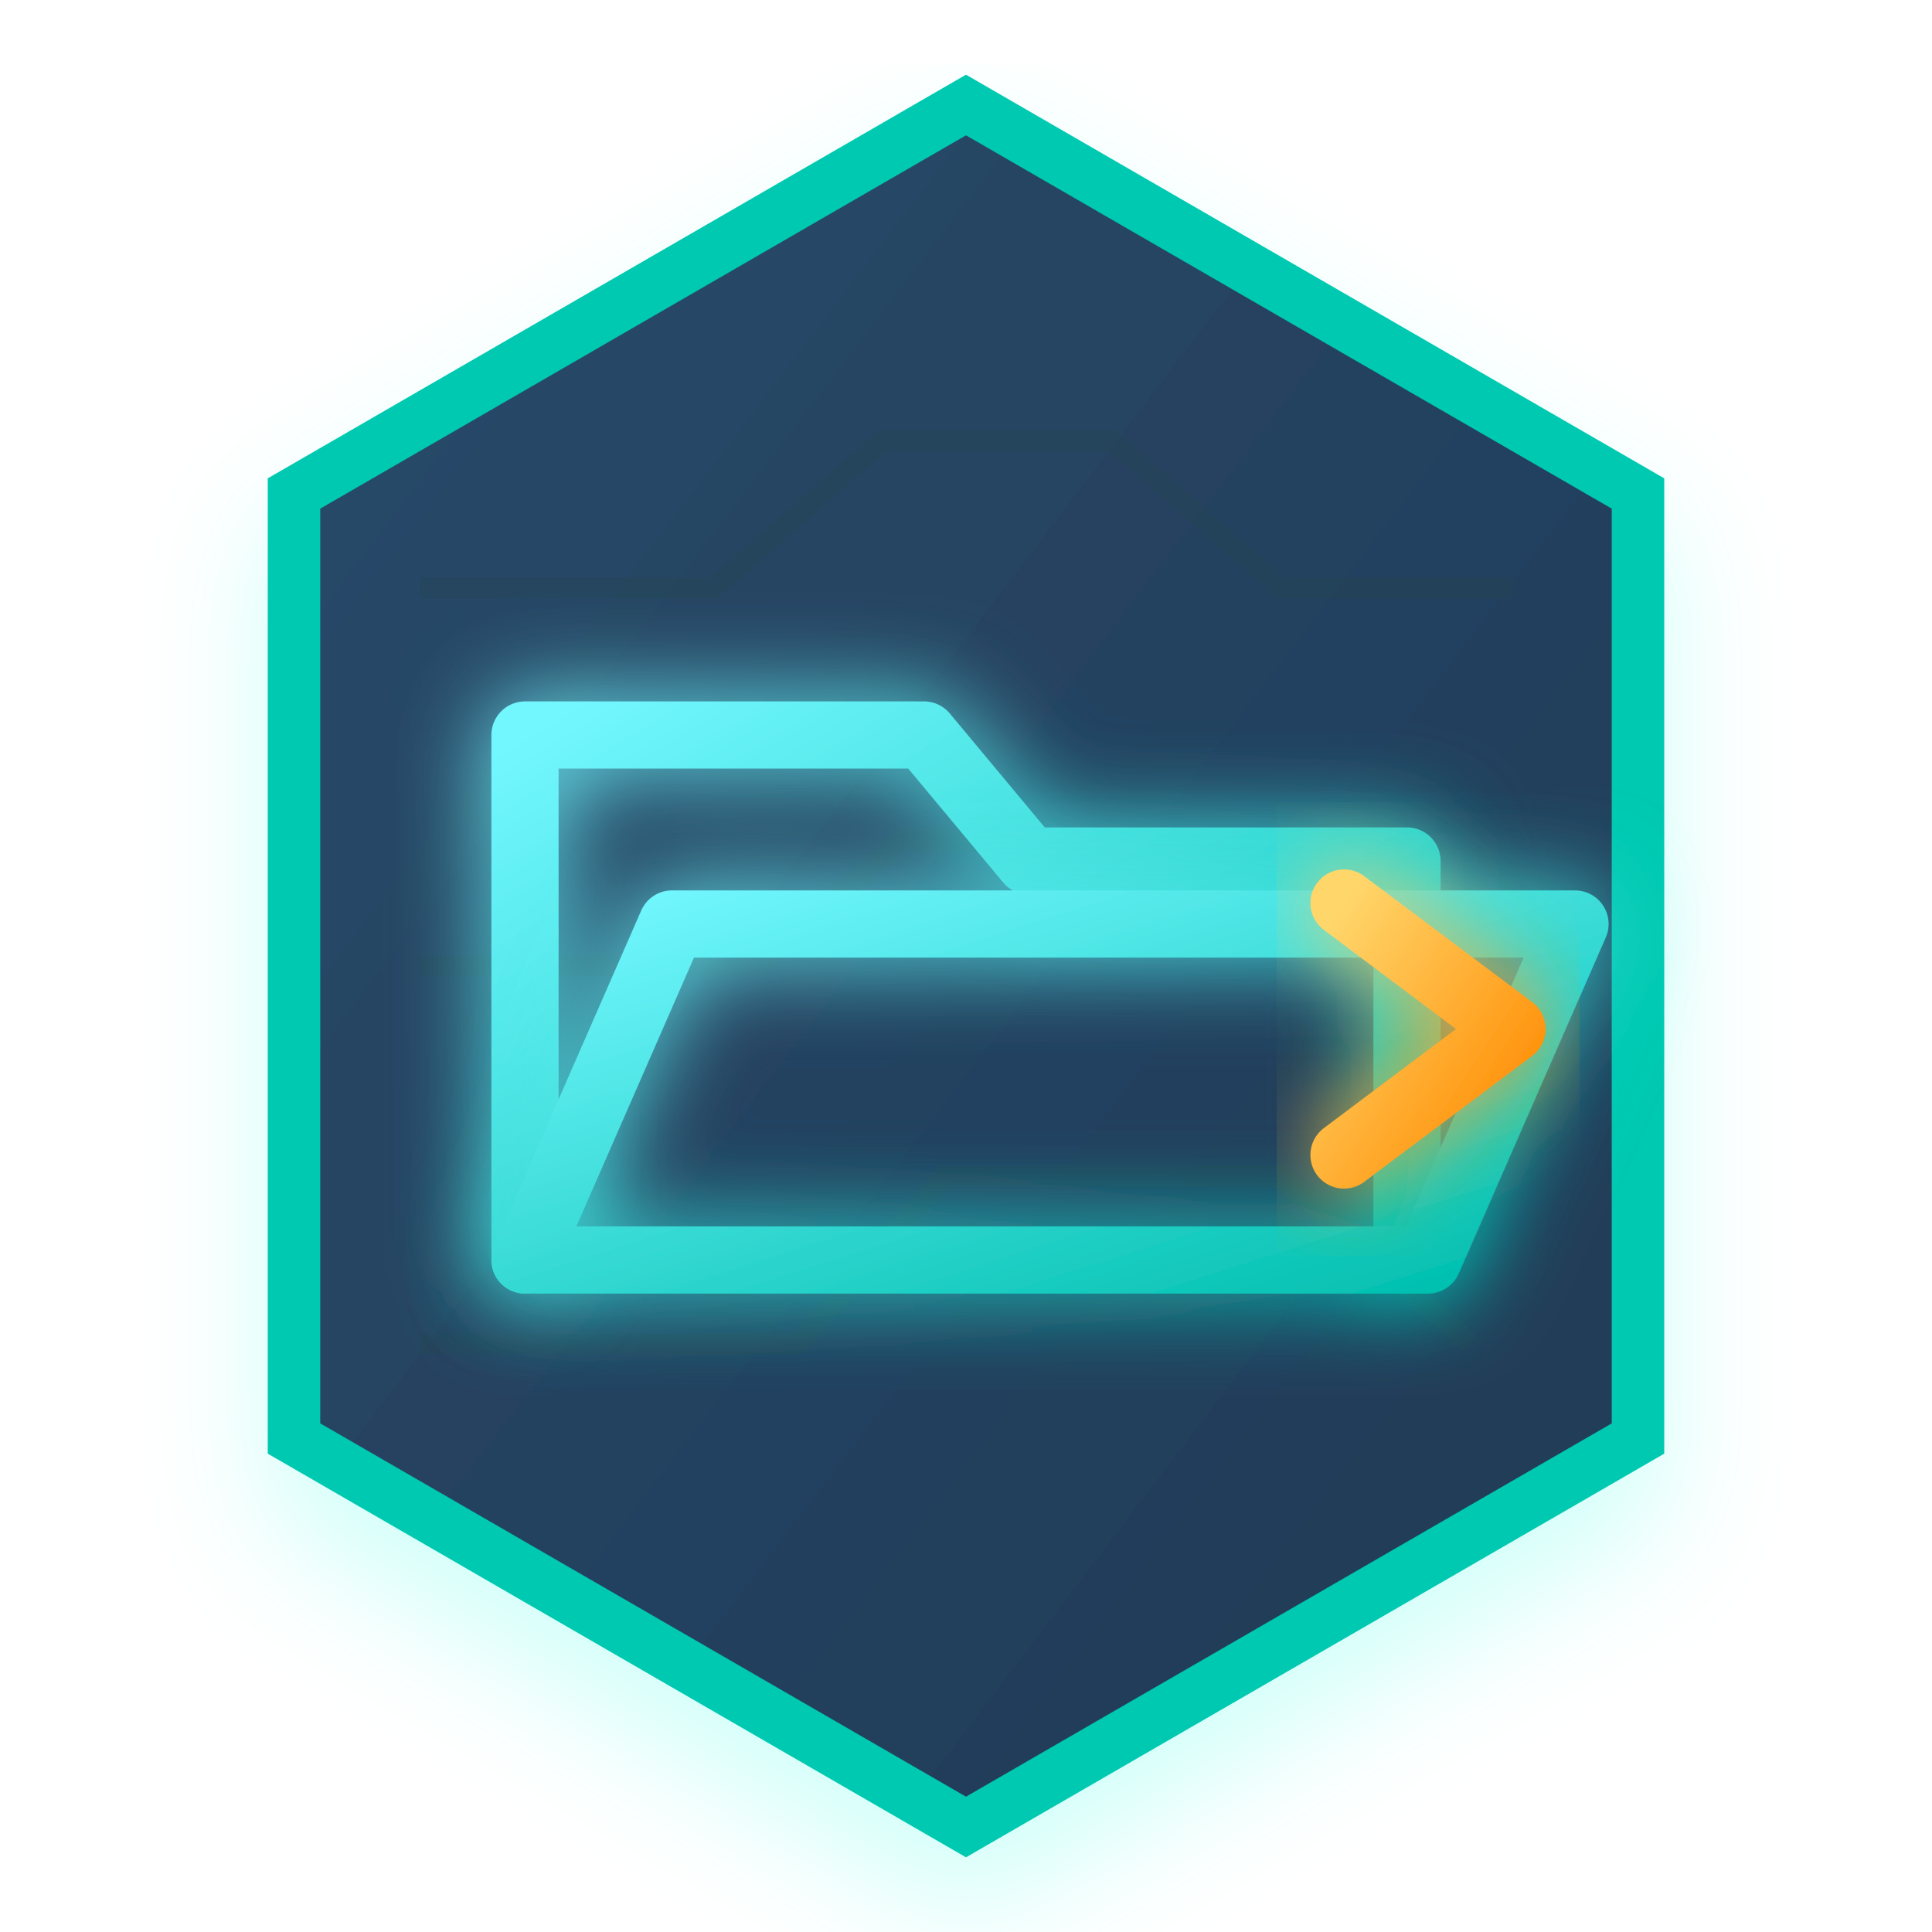
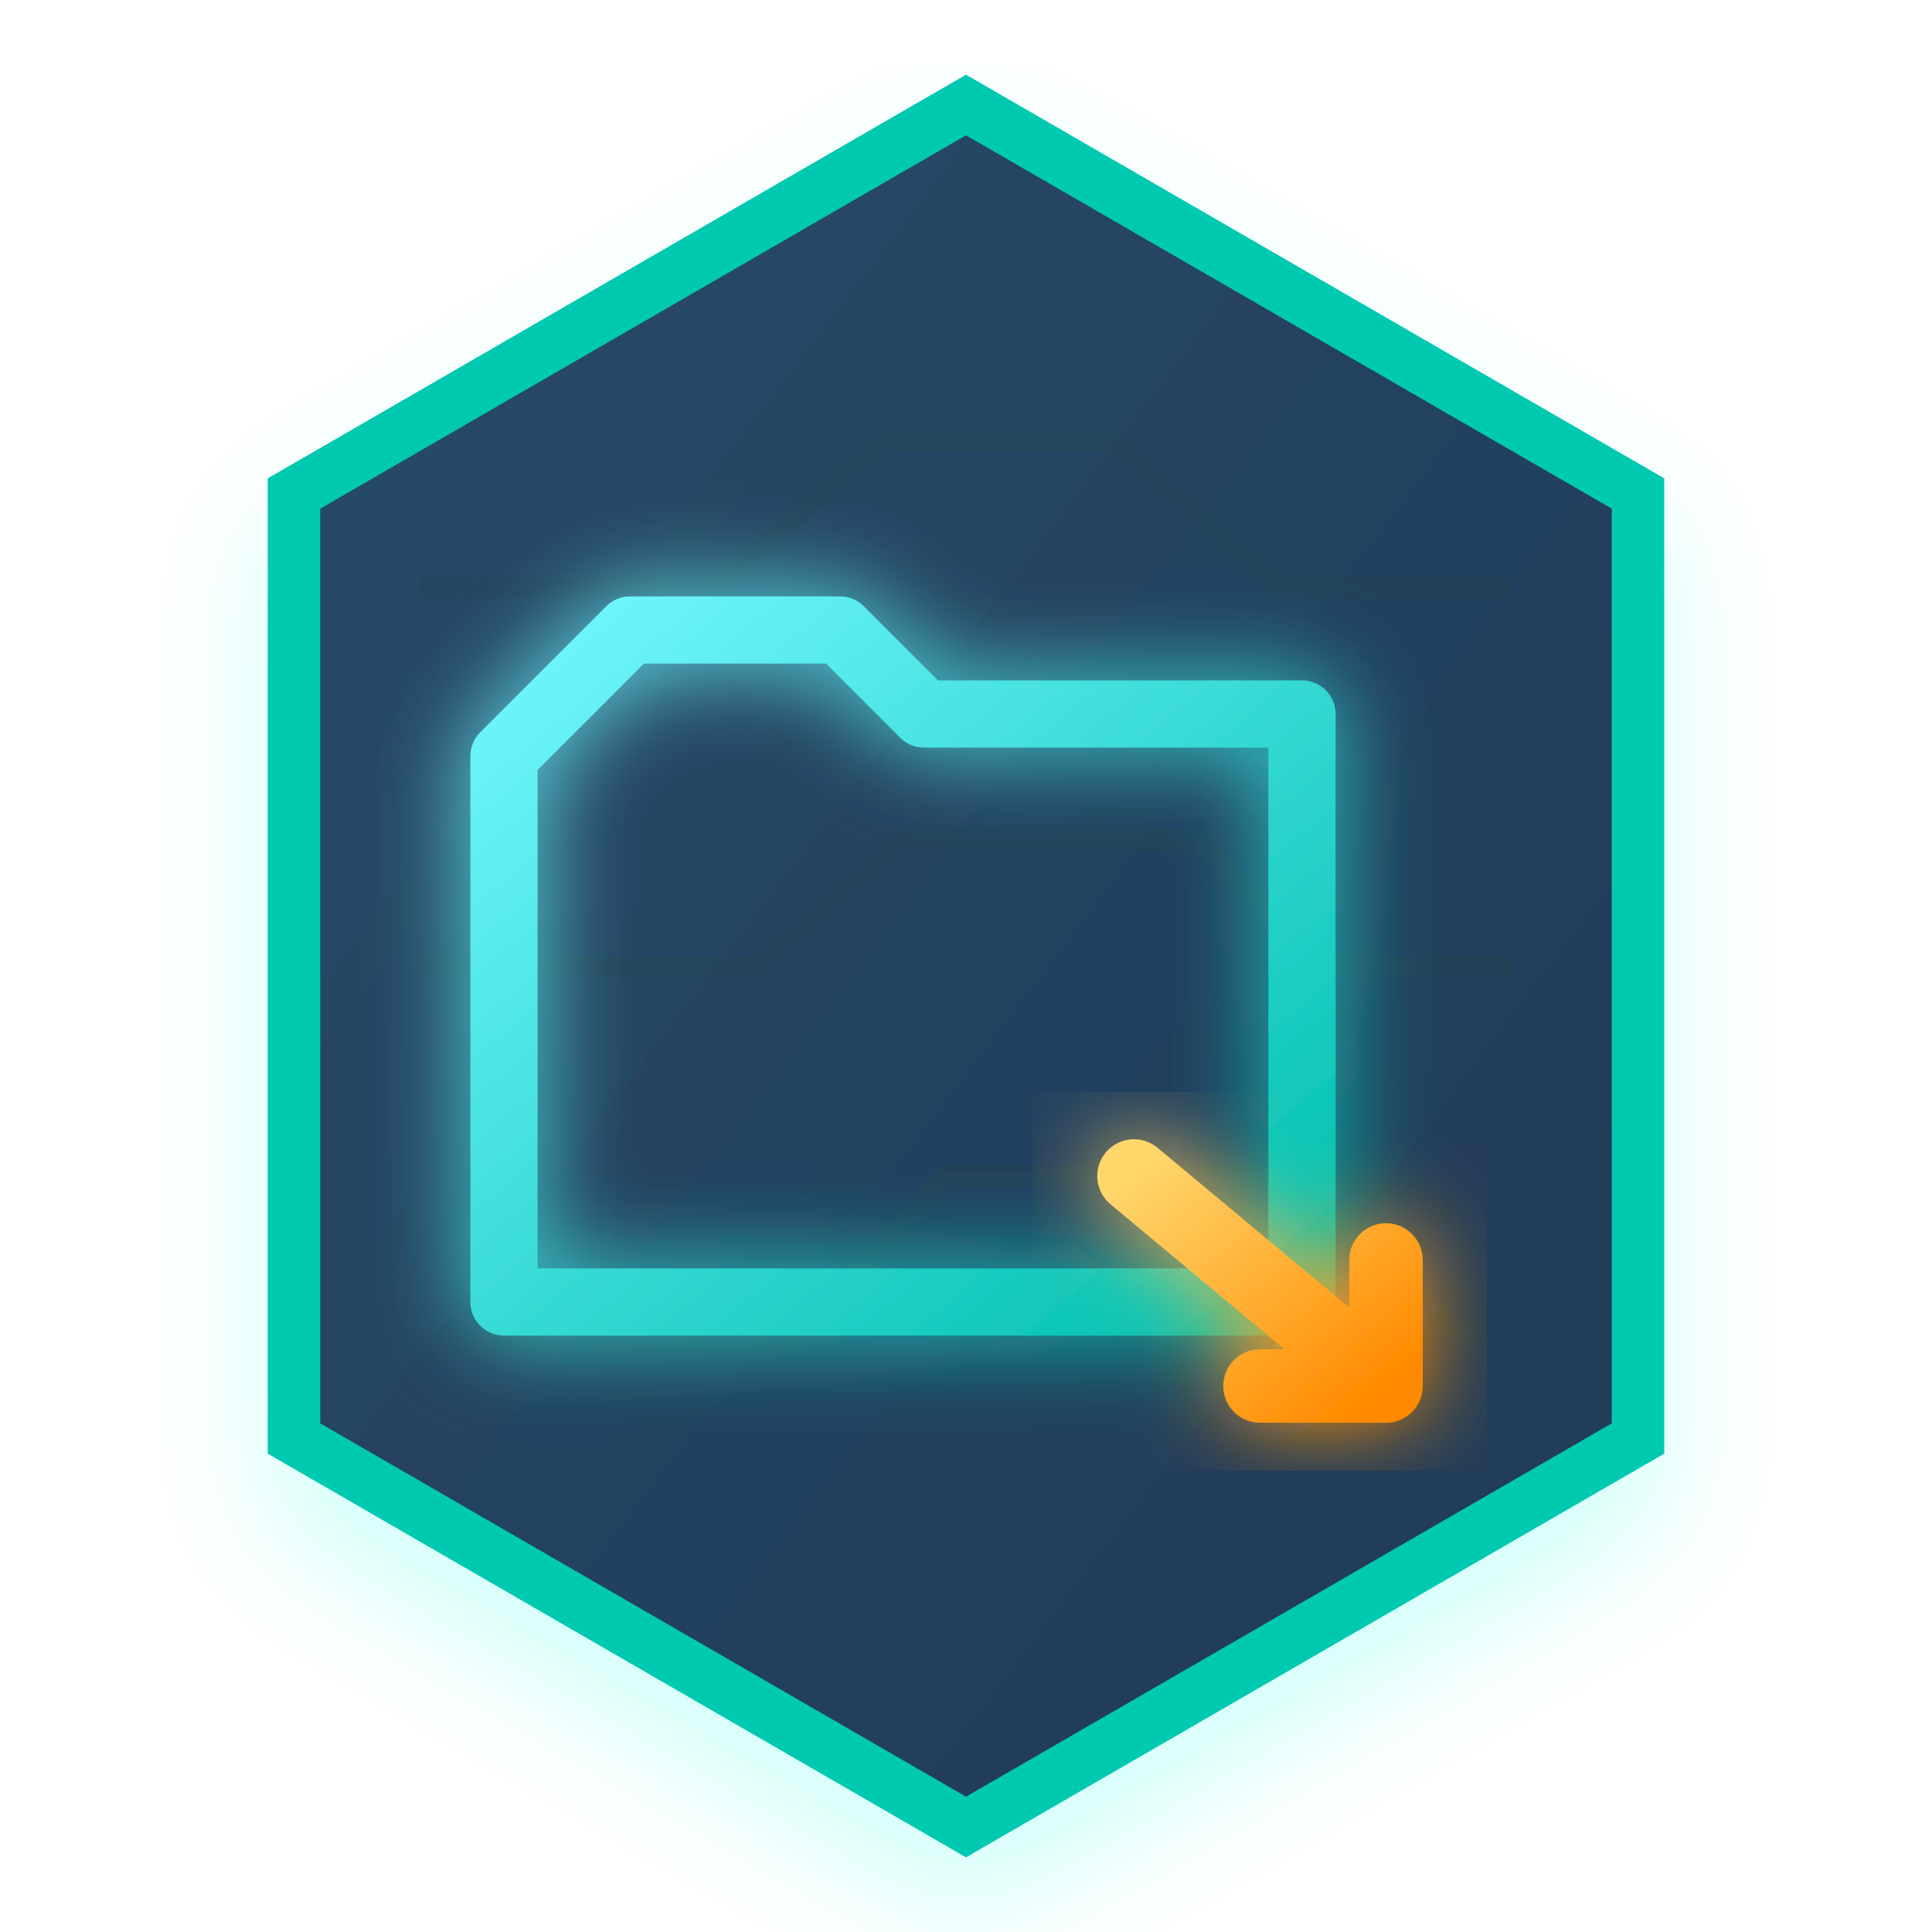
<svg xmlns="http://www.w3.org/2000/svg" width="92" height="92" viewBox="0 0 92 92" role="img" aria-label="Open Project">
  <defs>
    <linearGradient id="bg" x1="0" y1="0" x2="1" y2="1">
      <stop offset="0" stop-color="#2A4A6A" />
      <stop offset="1" stop-color="#1E3A55" />
    </linearGradient>
    <linearGradient id="cyan" x1="0" y1="0" x2="1" y2="1">
      <stop offset="0" stop-color="#73F7FF" />
      <stop offset="1" stop-color="#00BFAE" />
    </linearGradient>
+     <linearGradient id="grn" x1="0" y1="0" x2="1" y2="1">
+       <stop offset="0" stop-color="#4AFF91" />
+       <stop offset="1" stop-color="#00C95A" />
+     </linearGradient>
    <linearGradient id="orange" x1="0" y1="0" x2="1" y2="1">
      <stop offset="0" stop-color="#FFD66B" />
      <stop offset="1" stop-color="#FF8A00" />
+     </linearGradient>
+     <linearGradient id="red" x1="0" y1="0" x2="1" y2="1">
+       <stop offset="0" stop-color="#FF6B6B" />
+       <stop offset="1" stop-color="#CC2020" />
    </linearGradient>
    <filter id="glow" x="-40%" y="-40%" width="180%" height="180%">
      <feGaussianBlur stdDeviation="2.2" result="b" />
      <feMerge>
        <feMergeNode in="b" />
        <feMergeNode in="SourceGraphic" />
      </feMerge>
    </filter>
    <filter id="soft" x="-20%" y="-20%" width="140%" height="140%">
      <feDropShadow dx="0" dy="3" stdDeviation="3" flood-color="#00FFE0" flood-opacity="0.18" />
    </filter>
    <style>
-       .tile{fill:url(#bg);stroke:#00C9B1;stroke-width:2.5;opacity:1;filter:url(#soft)}
+       .tile{fill:url(#bg);stroke:#00C9B1;stroke-width:2.5;filter:url(#soft)}
      .map{fill:none;stroke:#234653;stroke-width:1;opacity:.42}
      .c{fill:none;stroke:url(#cyan);stroke-width:3.2;stroke-linecap:round;stroke-linejoin:round;filter:url(#glow)}
-       .ct{fill:url(#cyan);stroke:#DFFFFF;stroke-width:1.2;filter:url(#glow)}
+       .cf{fill:url(#cyan);stroke:#DFFFFF;stroke-width:1.2;filter:url(#glow)}
+       .g{fill:none;stroke:url(#grn);stroke-width:3.2;stroke-linecap:round;stroke-linejoin:round;filter:url(#glow)}
+       .gf{fill:url(#grn);stroke:#C8FFE0;stroke-width:1.2;filter:url(#glow)}
      .o{fill:none;stroke:url(#orange);stroke-width:3.2;stroke-linecap:round;stroke-linejoin:round;filter:url(#glow)}
-       .ot{fill:url(#orange);stroke:#FFE9A8;stroke-width:1.2;filter:url(#glow)}
+       .of{fill:url(#orange);stroke:#FFE9A8;stroke-width:1.2;filter:url(#glow)}
+       .r{fill:none;stroke:url(#red);stroke-width:3.2;stroke-linecap:round;stroke-linejoin:round;filter:url(#glow)}
+       .rf{fill:url(#red);stroke:#FFB0B0;stroke-width:1.2;filter:url(#glow)}
      .w{fill:none;stroke:#EAFBFF;stroke-width:2.6;stroke-linecap:round;stroke-linejoin:round}
      .dot{fill:#EAFBFF;stroke:#AFFFF8;stroke-width:1.6;filter:url(#glow)}
-       .txt{font-family:Arial, Helvetica, sans-serif;font-size:15px;font-weight:700;fill:#FFE4A3;text-anchor:middle}
    </style>
  </defs>
  <polygon class="tile" points="46,5 78,23.5 78,68.5 46,87 14,68.5 14,23.5" />
  <path class="map" d="M20 28h14l8-7h11l8 7h11M20 46h16l7-6h14l6 6h9M20 64h18l7-8h16l9 8" />
-   <path class="c" d="M25 60V35h19l5 6h18v19" />
-   <path class="c" d="M25 60l7-16h43l-7 16z" />
-   <path class="o" d="M64 43l8 6-8 6" />
+   <path class="c" d="M24 62V36l6-6h10l4 4h18v28H24z" />
+   <path class="c" d="M24 42h38" />
+   <path class="o" d="M54 56l12 10M60 66h6v-6" style="stroke-width:3.5;stroke-linecap:round" />
</svg>
